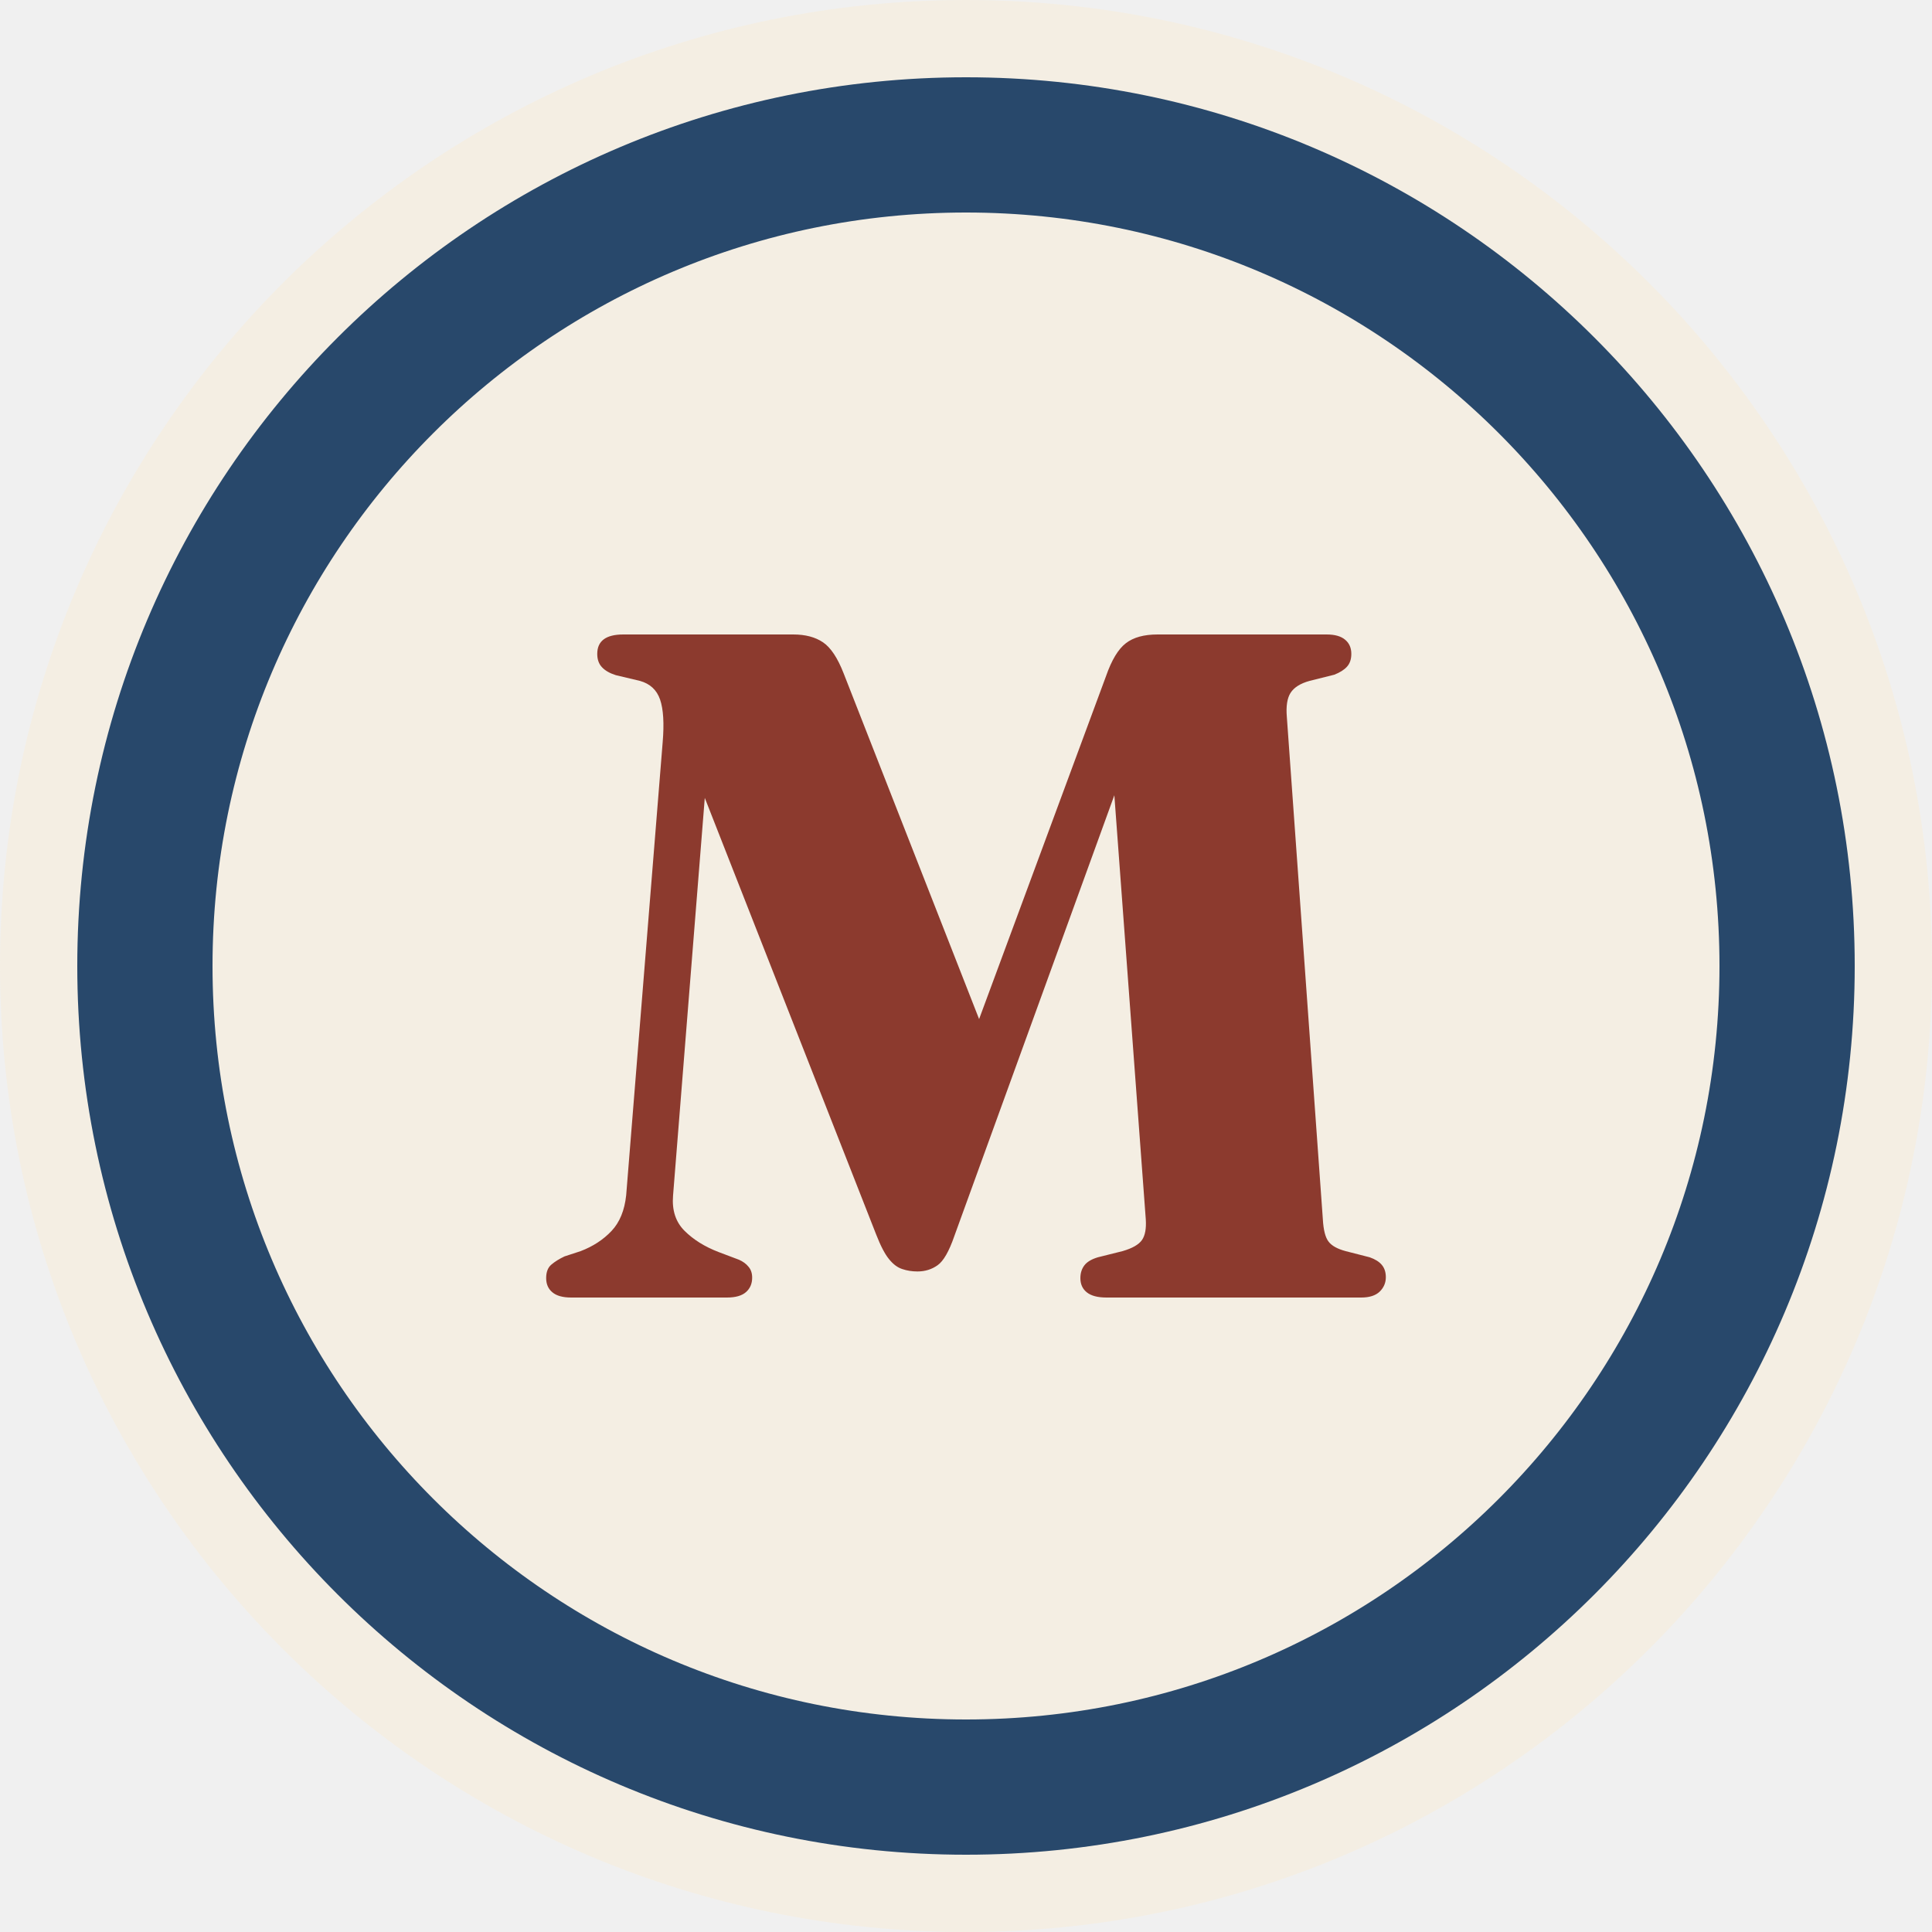
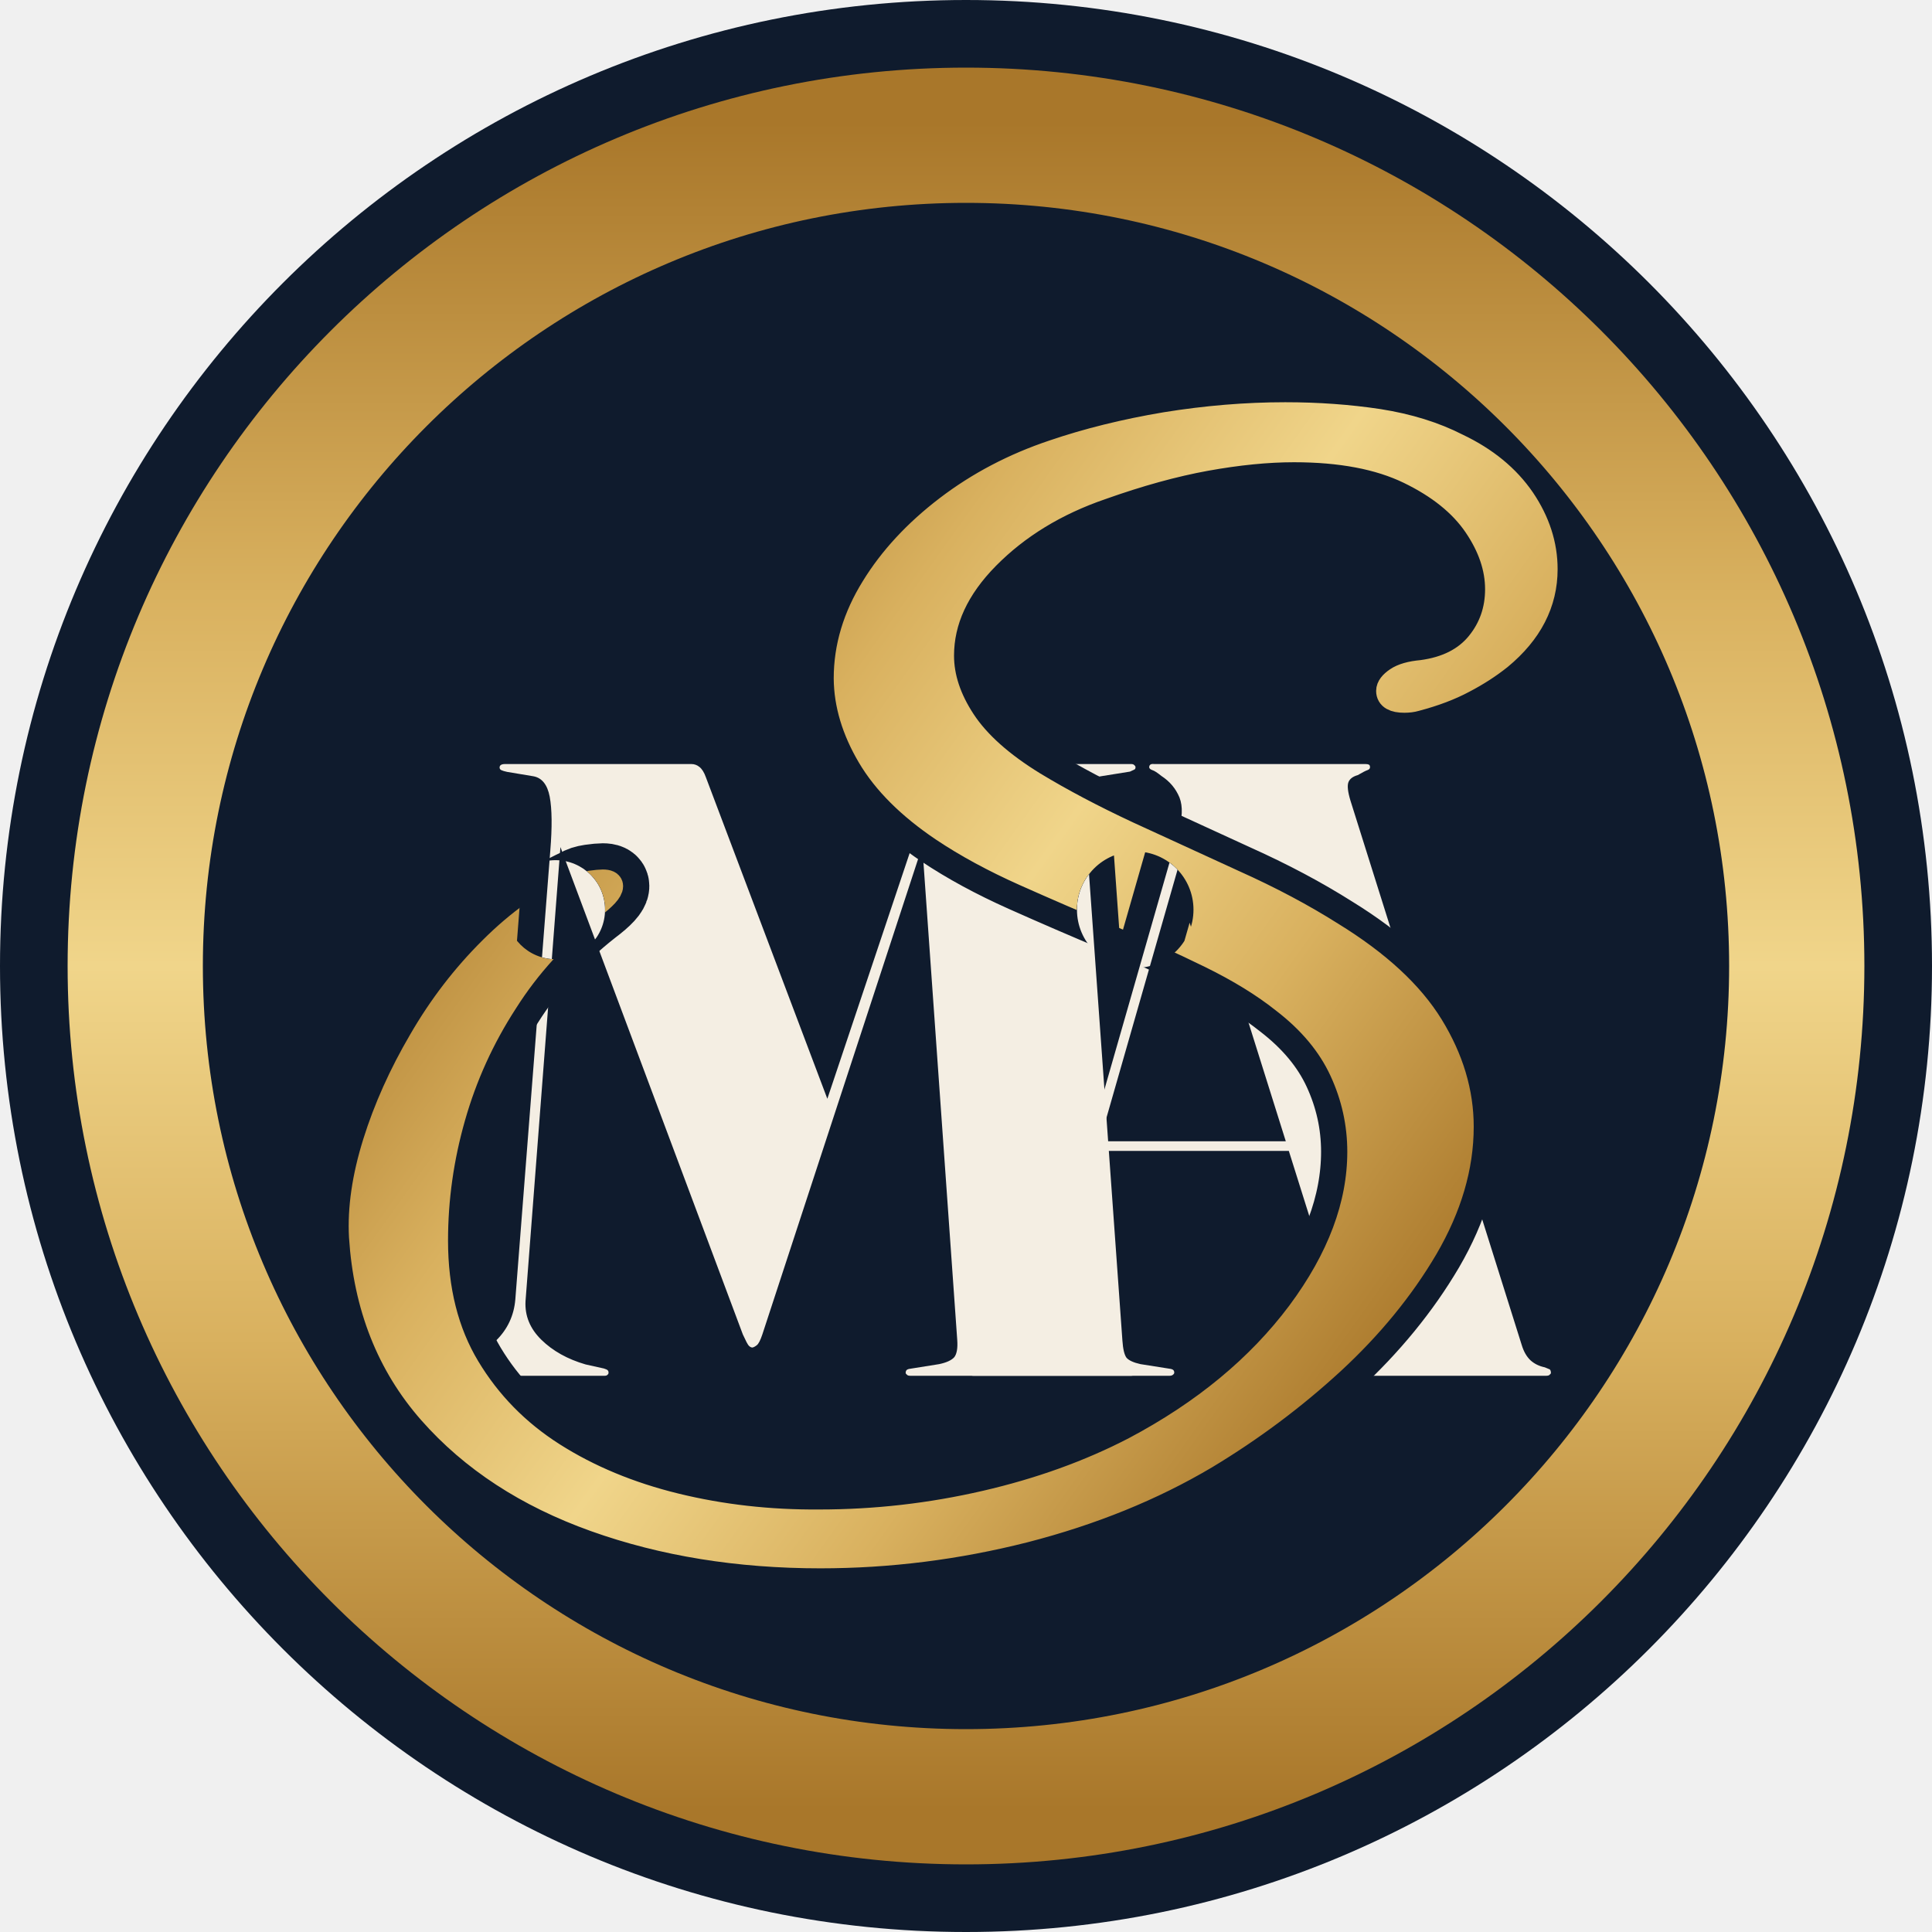
- <svg xmlns="http://www.w3.org/2000/svg" viewBox="0 0 100 100">
-   <circle cx="50" cy="50" r="50" fill="#F4EEE3" />
-   <circle cx="50" cy="50" r="42.5" fill="none" stroke="#28486B" stroke-width="7" />
-   <path d="M52.15 56.79L49.29 57.79L59.29 30.77Q59.85 29.16 60.61 28.58Q61.36 28.00 62.71 28.00L73.93 28.00Q74.75 28.00 75.16 28.35Q75.57 28.69 75.57 29.29Q75.57 29.82 75.28 30.14Q75.00 30.45 74.44 30.67L72.80 31.08Q71.89 31.33 71.54 31.87Q71.20 32.40 71.29 33.47L73.68 66.81Q73.74 67.88 74.06 68.29Q74.37 68.70 75.19 68.92L76.79 69.33Q77.33 69.52 77.59 69.83Q77.86 70.15 77.86 70.65Q77.86 71.21 77.45 71.61Q77.04 72.00 76.23 72.00L59.32 72.00Q58.44 72.00 58.01 71.65Q57.59 71.31 57.59 70.71Q57.59 70.21 57.86 69.86Q58.12 69.52 58.75 69.33L60.39 68.92Q61.36 68.64 61.68 68.18Q61.99 67.73 61.93 66.81L59.44 33.22L61.96 32.84L49.23 67.91Q48.70 69.45 48.11 69.86Q47.53 70.27 46.78 70.27Q46.24 70.27 45.77 70.11Q45.30 69.96 44.89 69.45Q44.48 68.95 44.04 67.82L30.69 33.81L33.14 32.90L30.56 65.24Q30.44 66.69 31.32 67.57Q32.20 68.45 33.58 68.98L34.93 69.49Q35.34 69.67 35.57 69.96Q35.81 70.24 35.81 70.68Q35.81 71.28 35.40 71.64Q34.99 72.00 34.14 72.00L23.80 72.00Q22.96 72.00 22.55 71.65Q22.14 71.31 22.14 70.71Q22.14 70.11 22.48 69.82Q22.83 69.52 23.36 69.27L24.43 68.92Q25.66 68.45 26.48 67.58Q27.29 66.72 27.45 65.21L29.87 35.17Q30.03 33.28 29.70 32.32Q29.37 31.36 28.36 31.08L26.76 30.70Q26.16 30.51 25.85 30.18Q25.53 29.85 25.53 29.29Q25.53 28.00 27.26 28.00L38.54 28.00Q39.74 28.00 40.51 28.52Q41.28 29.04 41.88 30.58Z" fill="#8C3A2E" transform="translate(50 50) scale(0.78) translate(-50 -50)" />
+ <svg xmlns="http://www.w3.org/2000/svg" viewBox="0 0 200 200">
+   <defs>
+     <linearGradient id="fi-gR" gradientTransform="rotate(90 .5 .5)">
+       <stop offset="0" style="stop-color:#A9772A" />
+       <stop offset="0.28" style="stop-color:#D9B15F" />
+       <stop offset="0.5" style="stop-color:#F0D58A" />
+       <stop offset="0.72" style="stop-color:#D9B15F" />
+       <stop offset="1" style="stop-color:#A9772A" />
+     </linearGradient>
+     <path id="fi-M" d="m131.1-93-3.7 6.6 39.5-117.9q1.3-3.6 2.4-4.6 1.1-1.1 3.2-1.1h62.1q.8 0 1.1.4.4.3.4.7 0 .6-.4.8l-1.5.7-10 1.6q-3.1.5-4.5 2.9-1.4 2.3-1.3 6.4l13.2 184.4q.3 4.4 1.4 5.9 1.2 1.4 4.8 2.2l9.5 1.5q1.1.1 1.6.4t.5 1q0 .4-.4.7-.4.4-1.2.4h-89q-.9 0-1.2-.4-.4-.3-.4-.6 0-.8.5-1.1t1.6-.4l9.4-1.5q3.8-.8 5.2-2.4 1.3-1.7 1-5.9l-12.3-173.8 2.8-3.3L108-14.2q-1 3-1.9 3.7t-1.5.8q-.5 0-1-.4t-1-1.4-1.3-2.7L37-186l2.4-4.8L26.7-25.6q-.4 7.5 5.4 13.2Q38-6.6 47.3-3.9l6.3 1.4q1 .3 1.3.6t.3.8-.3.7q-.3.4-1 .4H-2.4q-.7 0-1.1-.4Q-4-.7-4-1q0-.8.6-1.1l1.2-.4 5-1.4q7.9-2.4 13.8-8.2t6.6-14.1l12-154q1-12.2-.2-18.6-1.2-6.2-5.6-7l-9-1.5q-1.4-.3-2-.6t-.6-.9q0-1.2 1.9-1.2h63.9q1.6 0 2.8 1 1.3 1 2.2 3.5Z" />
+     <path id="fi-A" transform="translate(182 0)" d="M40-80.5h74l.4 3.3H39.2ZM54-1q0 .3-.4.6-.2.4-1 .4H-1.6q-.8 0-1.1-.4Q-3-.7-3-1q0-.8.5-1.1l1.2-.4 3.9-1.2q5.7-2.1 11.8-8.7t9.9-19.2l44.4-154.8q2.3-7.5.5-12.1-1.9-4.6-6.2-7.4-2.1-1.7-3.1-2-1.1-.4-1.1-1t.4-.9 1.3-.2H133q.8 0 1.2.2t.4.9-.9 1-3.3 1.7q-2.5.7-3.2 2.4-.7 1.8.7 6.4l58.8 186.9q1 3.3 3 5.2 2 1.8 4.9 2.4l1.7.7q.4.4.4 1.2 0 .3-.4.6-.3.4-1.2.4H116q-.9 0-1.3-.4-.3-.3-.3-.6 0-.8.4-1l1.6-.5 5.9-1.4q4.2-1.2 5-3.2t-.5-6.2L71.7-188.7l4.3-11.1L27.6-30.9q-2 6.9.3 12.2 2.3 5.4 7.8 9.1 5.5 3.8 13 6.1l3.6 1q1 .3 1.3.6t.4.8" />
+     <path id="fi-S" transform="translate(-49.7 22)" d="M177.6 39.6q-42.2 0-77.2-12.5T44-9.7t-23.7-60q-.8-14.6 4.7-32.2t15.7-35q10.1-17.5 24.1-31.4 14-14 29.9-21.3 1.3-.9 4-1.3 2.9-.4 4.2-.4 2.5 0 2.5 1.2 0 2.2-6.4 7-18 14.1-29.7 32.6-12 18.5-18 39.6-6 21-6 42.5 0 25.4 11 43.7t29.4 30 42.1 17.5 49.5 5.6q28.8 0 57-6.5t51.3-18.5q35.7-18.9 56.6-46.8 20.8-28 20.8-55.5 0-14.6-6.2-28t-20-24q-10.3-8.2-25.2-15.5t-31.4-14.2-32.4-14-28-15.2q-17.2-11.6-25.1-25t-8-26.6q0-16 9.3-31 9.2-15 25.3-27.3t36.4-19.1q17.6-6 38.4-9.5 21-3.4 41.1-3.4 16.8 0 32 2.3 15.3 2.4 27 8.4 14.5 6.9 22.3 18.3 7.7 11.4 7.7 23.8 0 17.3-15.5 30.1-5.5 4.4-12.4 8-6.9 3.7-16.4 6.2-1.7.5-3.8.5-5.2 0-5.2-3 0-1.8 2.8-3.7t8.4-2.4q12.9-1.7 19.6-9.9 6.6-8.1 6.6-18.9 0-11.1-7.5-22.1t-23-18.5-39.6-7.5q-13.7 0-30.3 3-16.5 3-35.9 9.9-23.6 8.1-39.3 24t-15.7 34q0 11.2 7.5 22.6t24.3 21.7q14.2 8.6 32.2 17l36.6 16.8q18.5 8.3 33.5 17.8 23.7 14.6 34 31.4t10.3 34.4q0 20.6-12.2 41.5-12.3 20.9-32 39.1-19.9 18.3-43.5 32.5-27.5 16.3-62.1 25.2-34.7 8.8-70 8.8" />
+     <mask id="fi-mL" maskUnits="userSpaceOnUse" x="-600" y="-700" width="1800" height="1400">
+       <rect x="-600" y="-700" width="1800" height="1400" fill="#fff" />
+       <g fill="#000" stroke="#000" stroke-width="27" stroke-linejoin="round">
+         <use href="#fi-S" />
+       </g>
+       <g fill="#fff">
+         <circle cx="236" cy="-160" r="20" />
+         <circle cx="37" cy="-160" r="17" />
+       </g>
+     </mask>
+     <clipPath id="fi-cU">
+       <circle cx="236" cy="-160" r="20" />
+       <circle cx="37" cy="-160" r="17" />
+     </clipPath>
+     <mask id="fi-mS" maskUnits="userSpaceOnUse" x="-600" y="-700" width="1800" height="1400">
+       <rect x="-600" y="-700" width="1800" height="1400" fill="#fff" />
+       <g clip-path="url(#fi-cU)">
+         <g fill="#000" stroke="#000" stroke-width="18" stroke-linejoin="round">
+           <use href="#fi-M" />
+           <use href="#fi-A" />
+         </g>
+       </g>
+     </mask>
+     <linearGradient id="fi-gT" gradientTransform="rotate(35 .5 .5)">
+       <stop offset="0" style="stop-color:#A9772A" />
+       <stop offset="0.28" style="stop-color:#D9B15F" />
+       <stop offset="0.5" style="stop-color:#F0D58A" />
+       <stop offset="0.72" style="stop-color:#D9B15F" />
+       <stop offset="1" style="stop-color:#A9772A" />
+     </linearGradient>
+   </defs>
+   <circle cx="100" cy="100" r="100" fill="#0F1B2D" />
+   <circle cx="100" cy="100" r="86" fill="none" style="stroke:url(#fi-gR)" stroke-width="14" />
+   <g transform="translate(46.35 142.42) scale(0.301559)">
+     <g mask="url(#fi-mL)" style="fill:#F4EEE3">
+       <use href="#fi-M" />
+       <use href="#fi-A" />
+     </g>
+     <g mask="url(#fi-mS)">
+       <g style="fill:url(#fi-gT);stroke:url(#fi-gT);stroke-width:9;stroke-linejoin:round">
+         <use href="#fi-S" />
+       </g>
+     </g>
+   </g>
</svg>
